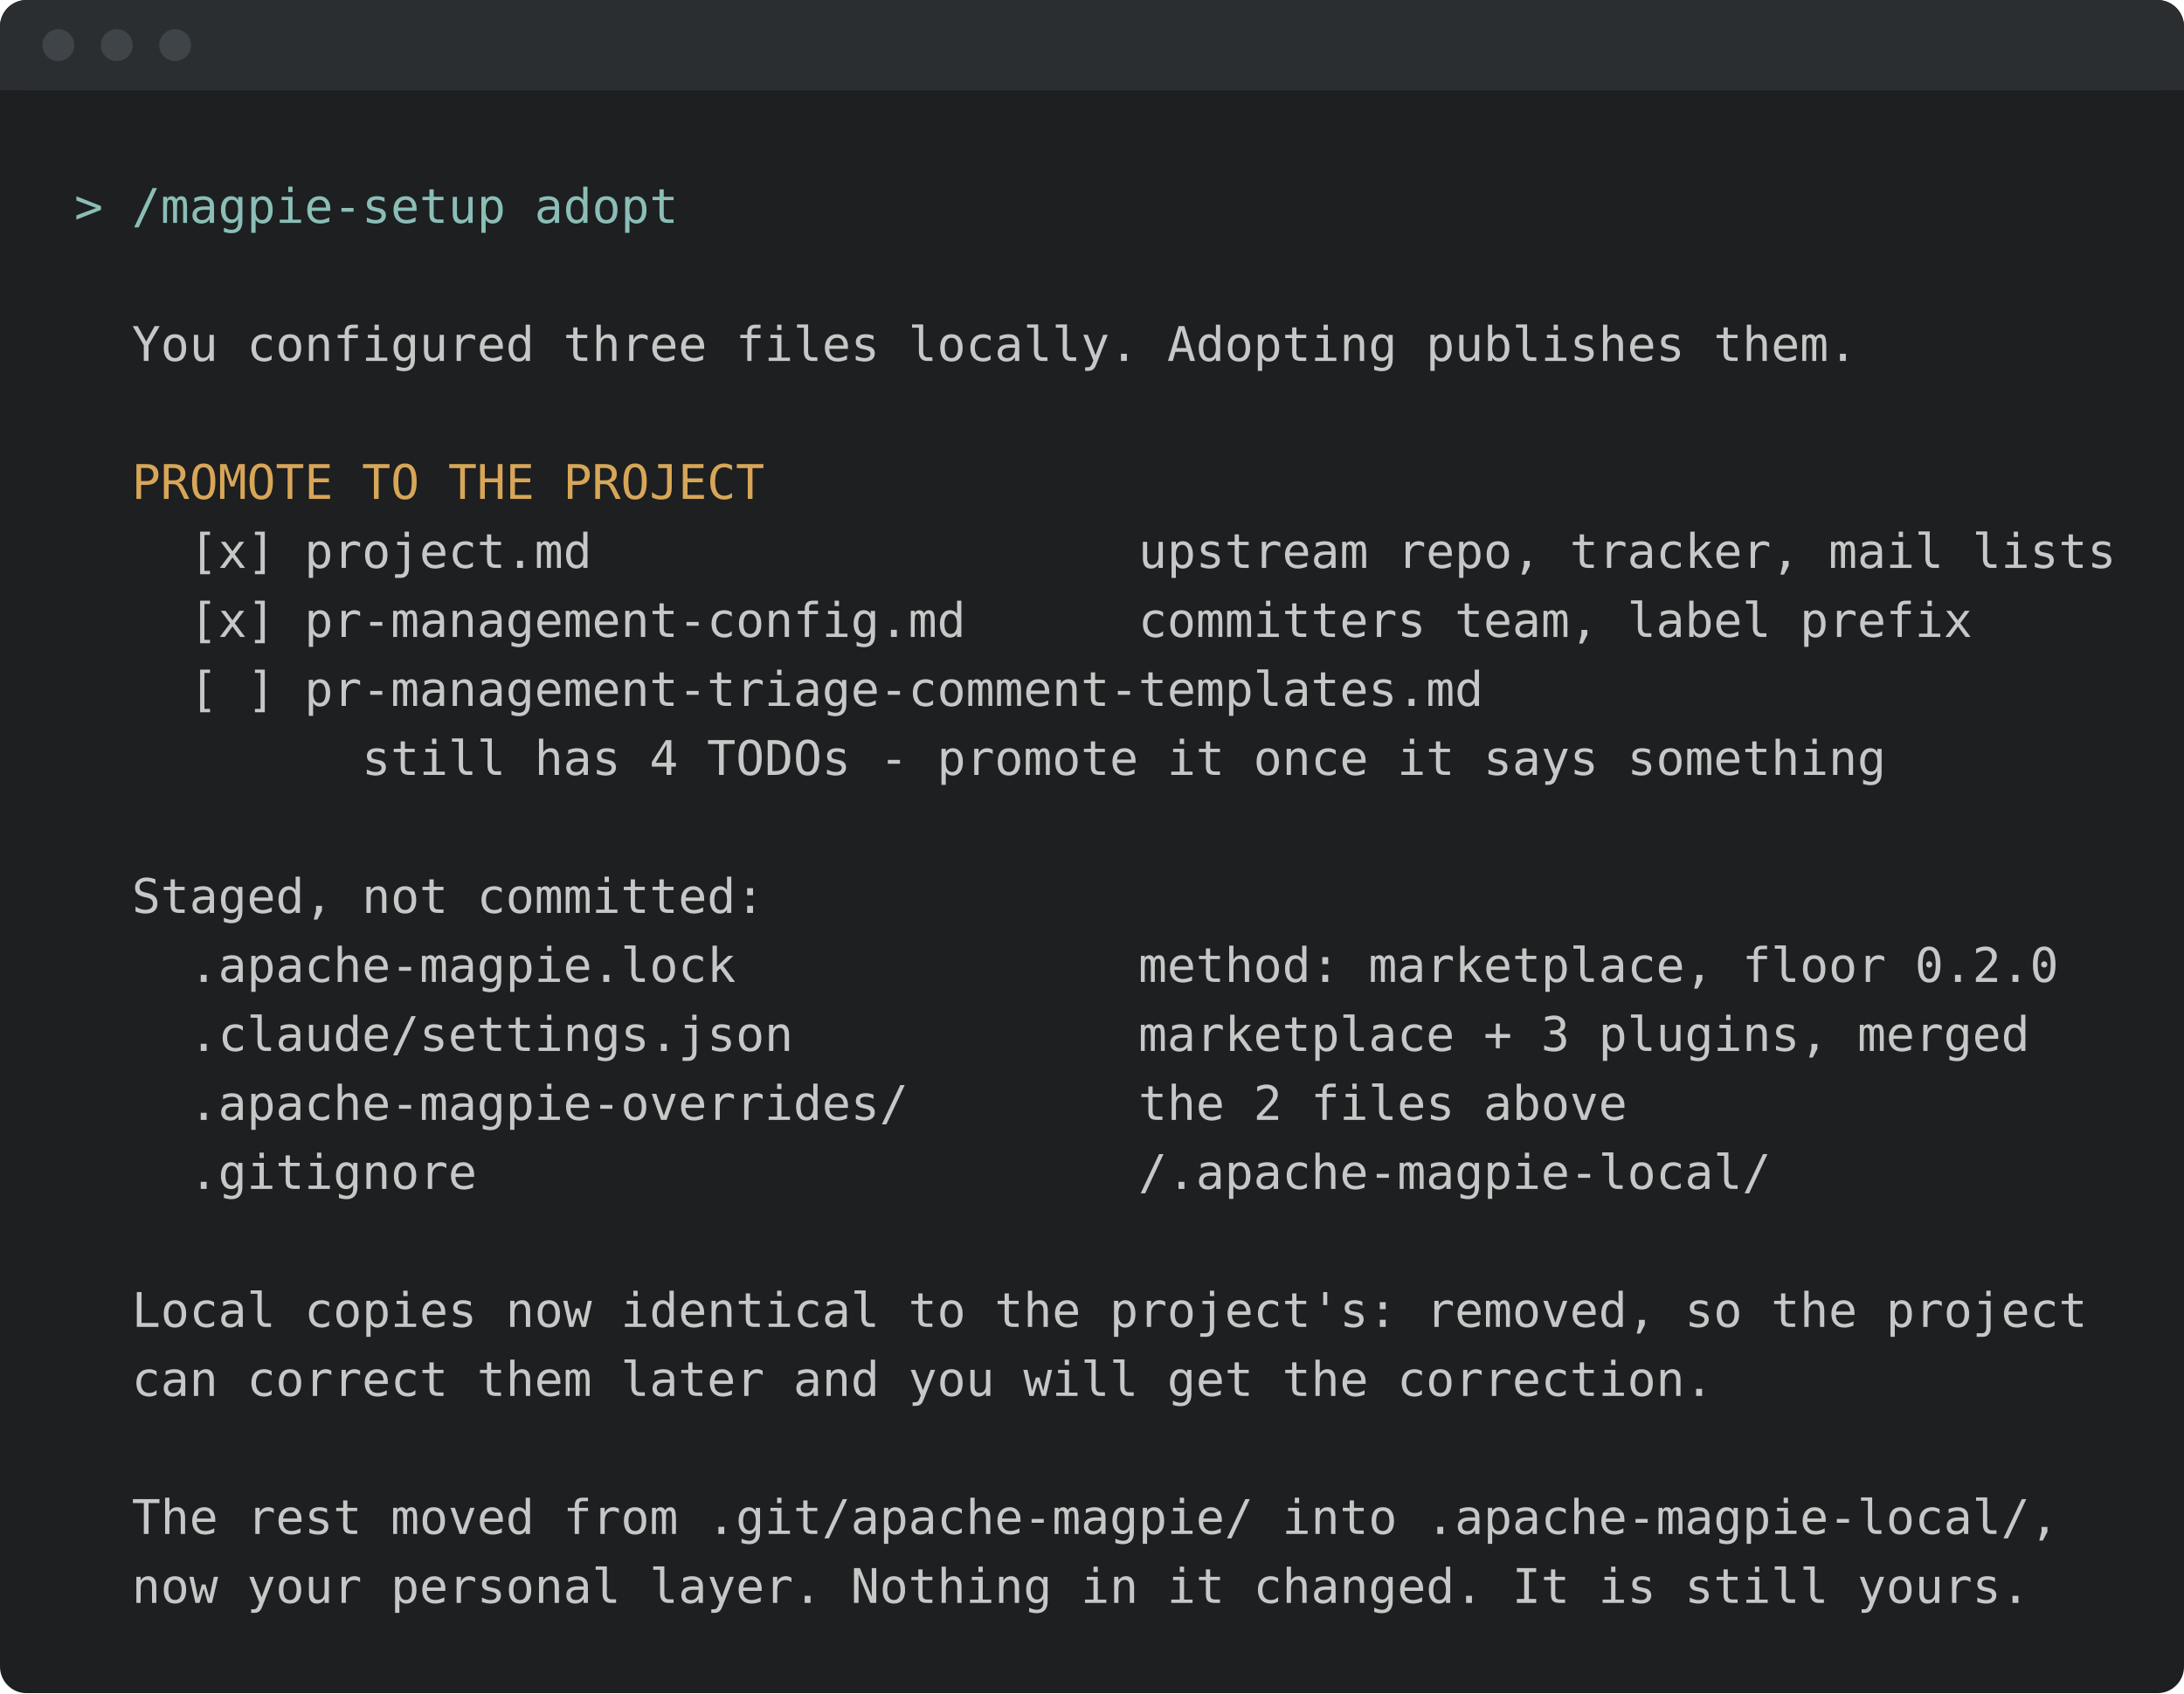
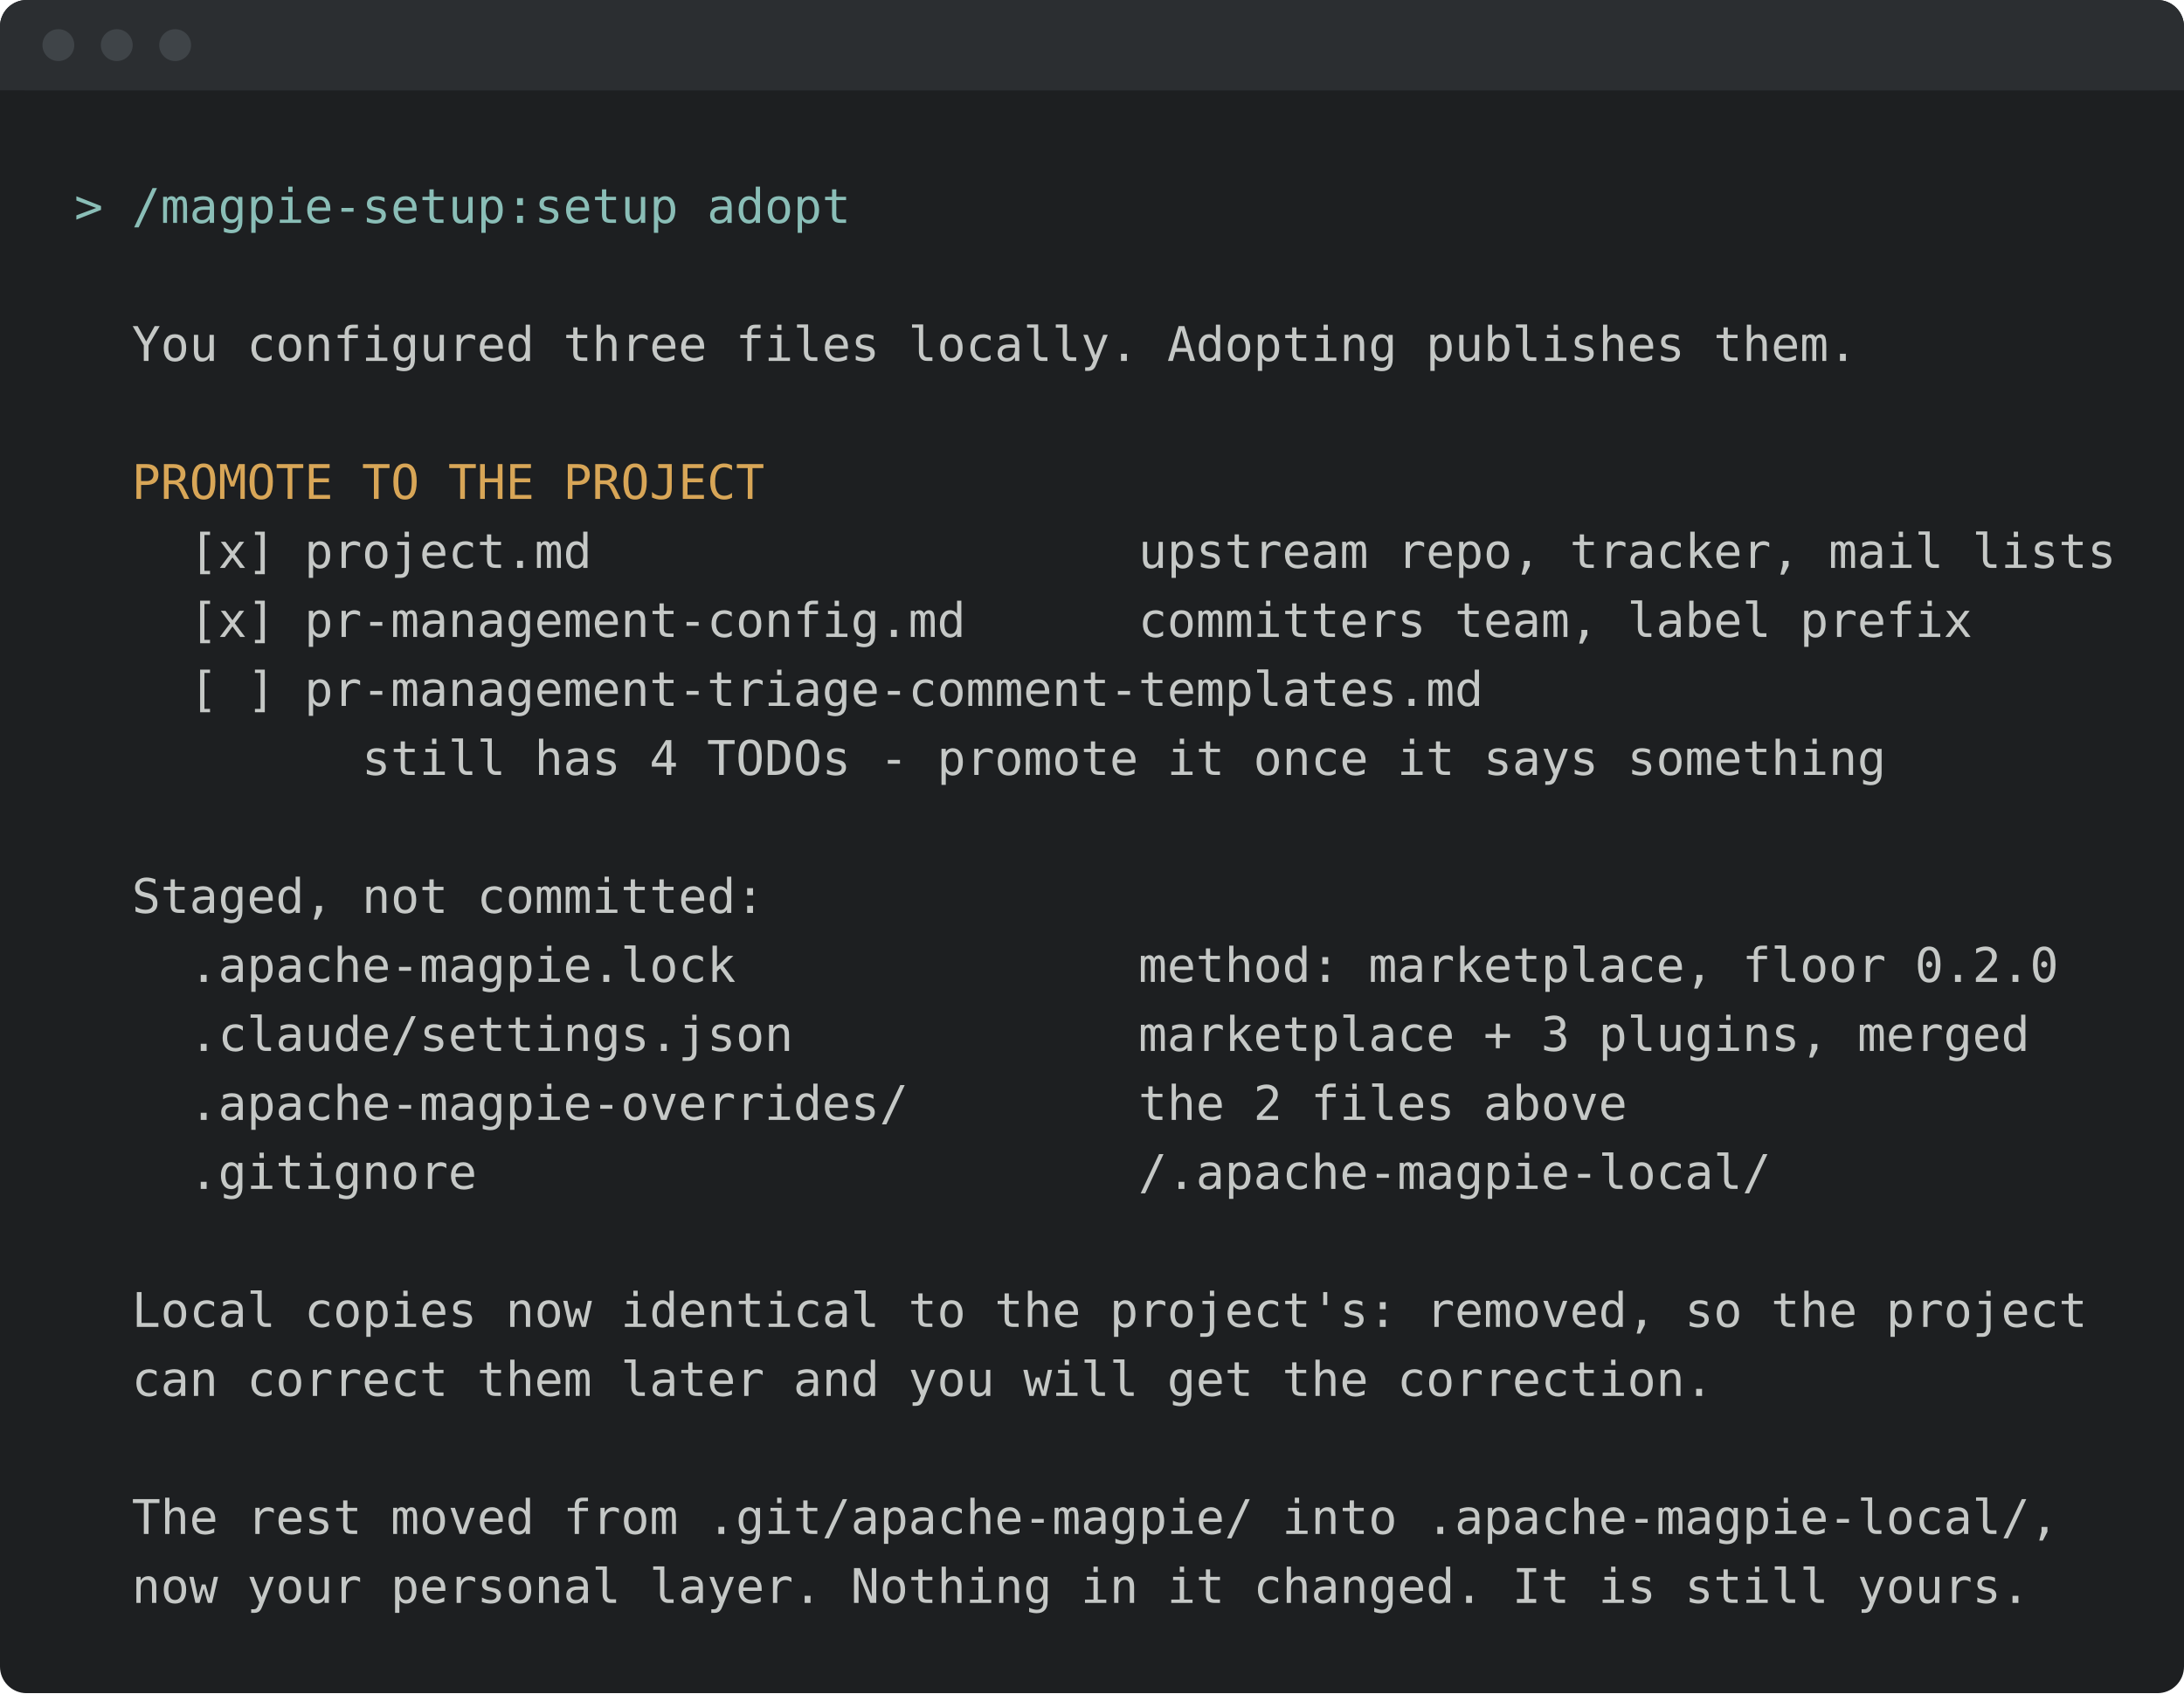
<svg xmlns="http://www.w3.org/2000/svg" viewBox="0 0 823 638" width="823" height="638" role="img" data-magpie-rendered="render-screenshot" aria-label="Terminal transcript: 5-adopt-promotes">
  <rect width="823" height="638" rx="10" fill="#1d1f21" />
  <rect x="0" y="0" width="823" height="34" rx="10" fill="#2b2e31" />
  <rect x="0" y="24" width="823" height="10" fill="#2b2e31" />
  <circle cx="22" cy="17" r="6" fill="#3f4448" />
  <circle cx="44" cy="17" r="6" fill="#3f4448" />
  <circle cx="66" cy="17" r="6" fill="#3f4448" />
  <g font-family="ui-monospace,SFMono-Regular,Menlo,Consolas,monospace" font-size="18" xml:space="preserve">
-     <text x="28" y="84" fill="#8abeb7">&gt; /magpie-setup adopt</text>
+     <text x="28" y="84" fill="#8abeb7">&gt; /magpie-setup:setup adopt</text>
    <text x="28" y="136" fill="#c5c8c6">  You configured three files locally. Adopting publishes them.</text>
    <text x="28" y="188" fill="#d8a657">  PROMOTE TO THE PROJECT</text>
    <text x="28" y="214" fill="#c5c8c6">    [x] project.md                   upstream repo, tracker, mail lists</text>
    <text x="28" y="240" fill="#c5c8c6">    [x] pr-management-config.md      committers team, label prefix</text>
    <text x="28" y="266" fill="#c5c8c6">    [ ] pr-management-triage-comment-templates.md</text>
    <text x="28" y="292" fill="#c5c8c6">          still has 4 TODOs - promote it once it says something</text>
    <text x="28" y="344" fill="#c5c8c6">  Staged, not committed:</text>
    <text x="28" y="370" fill="#c5c8c6">    .apache-magpie.lock              method: marketplace, floor 0.2.0</text>
    <text x="28" y="396" fill="#c5c8c6">    .claude/settings.json            marketplace + 3 plugins, merged</text>
    <text x="28" y="422" fill="#c5c8c6">    .apache-magpie-overrides/        the 2 files above</text>
    <text x="28" y="448" fill="#c5c8c6">    .gitignore                       /.apache-magpie-local/</text>
    <text x="28" y="500" fill="#c5c8c6">  Local copies now identical to the project's: removed, so the project</text>
    <text x="28" y="526" fill="#c5c8c6">  can correct them later and you will get the correction.</text>
    <text x="28" y="578" fill="#c5c8c6">  The rest moved from .git/apache-magpie/ into .apache-magpie-local/,</text>
    <text x="28" y="604" fill="#c5c8c6">  now your personal layer. Nothing in it changed. It is still yours.</text>
  </g>
</svg>
